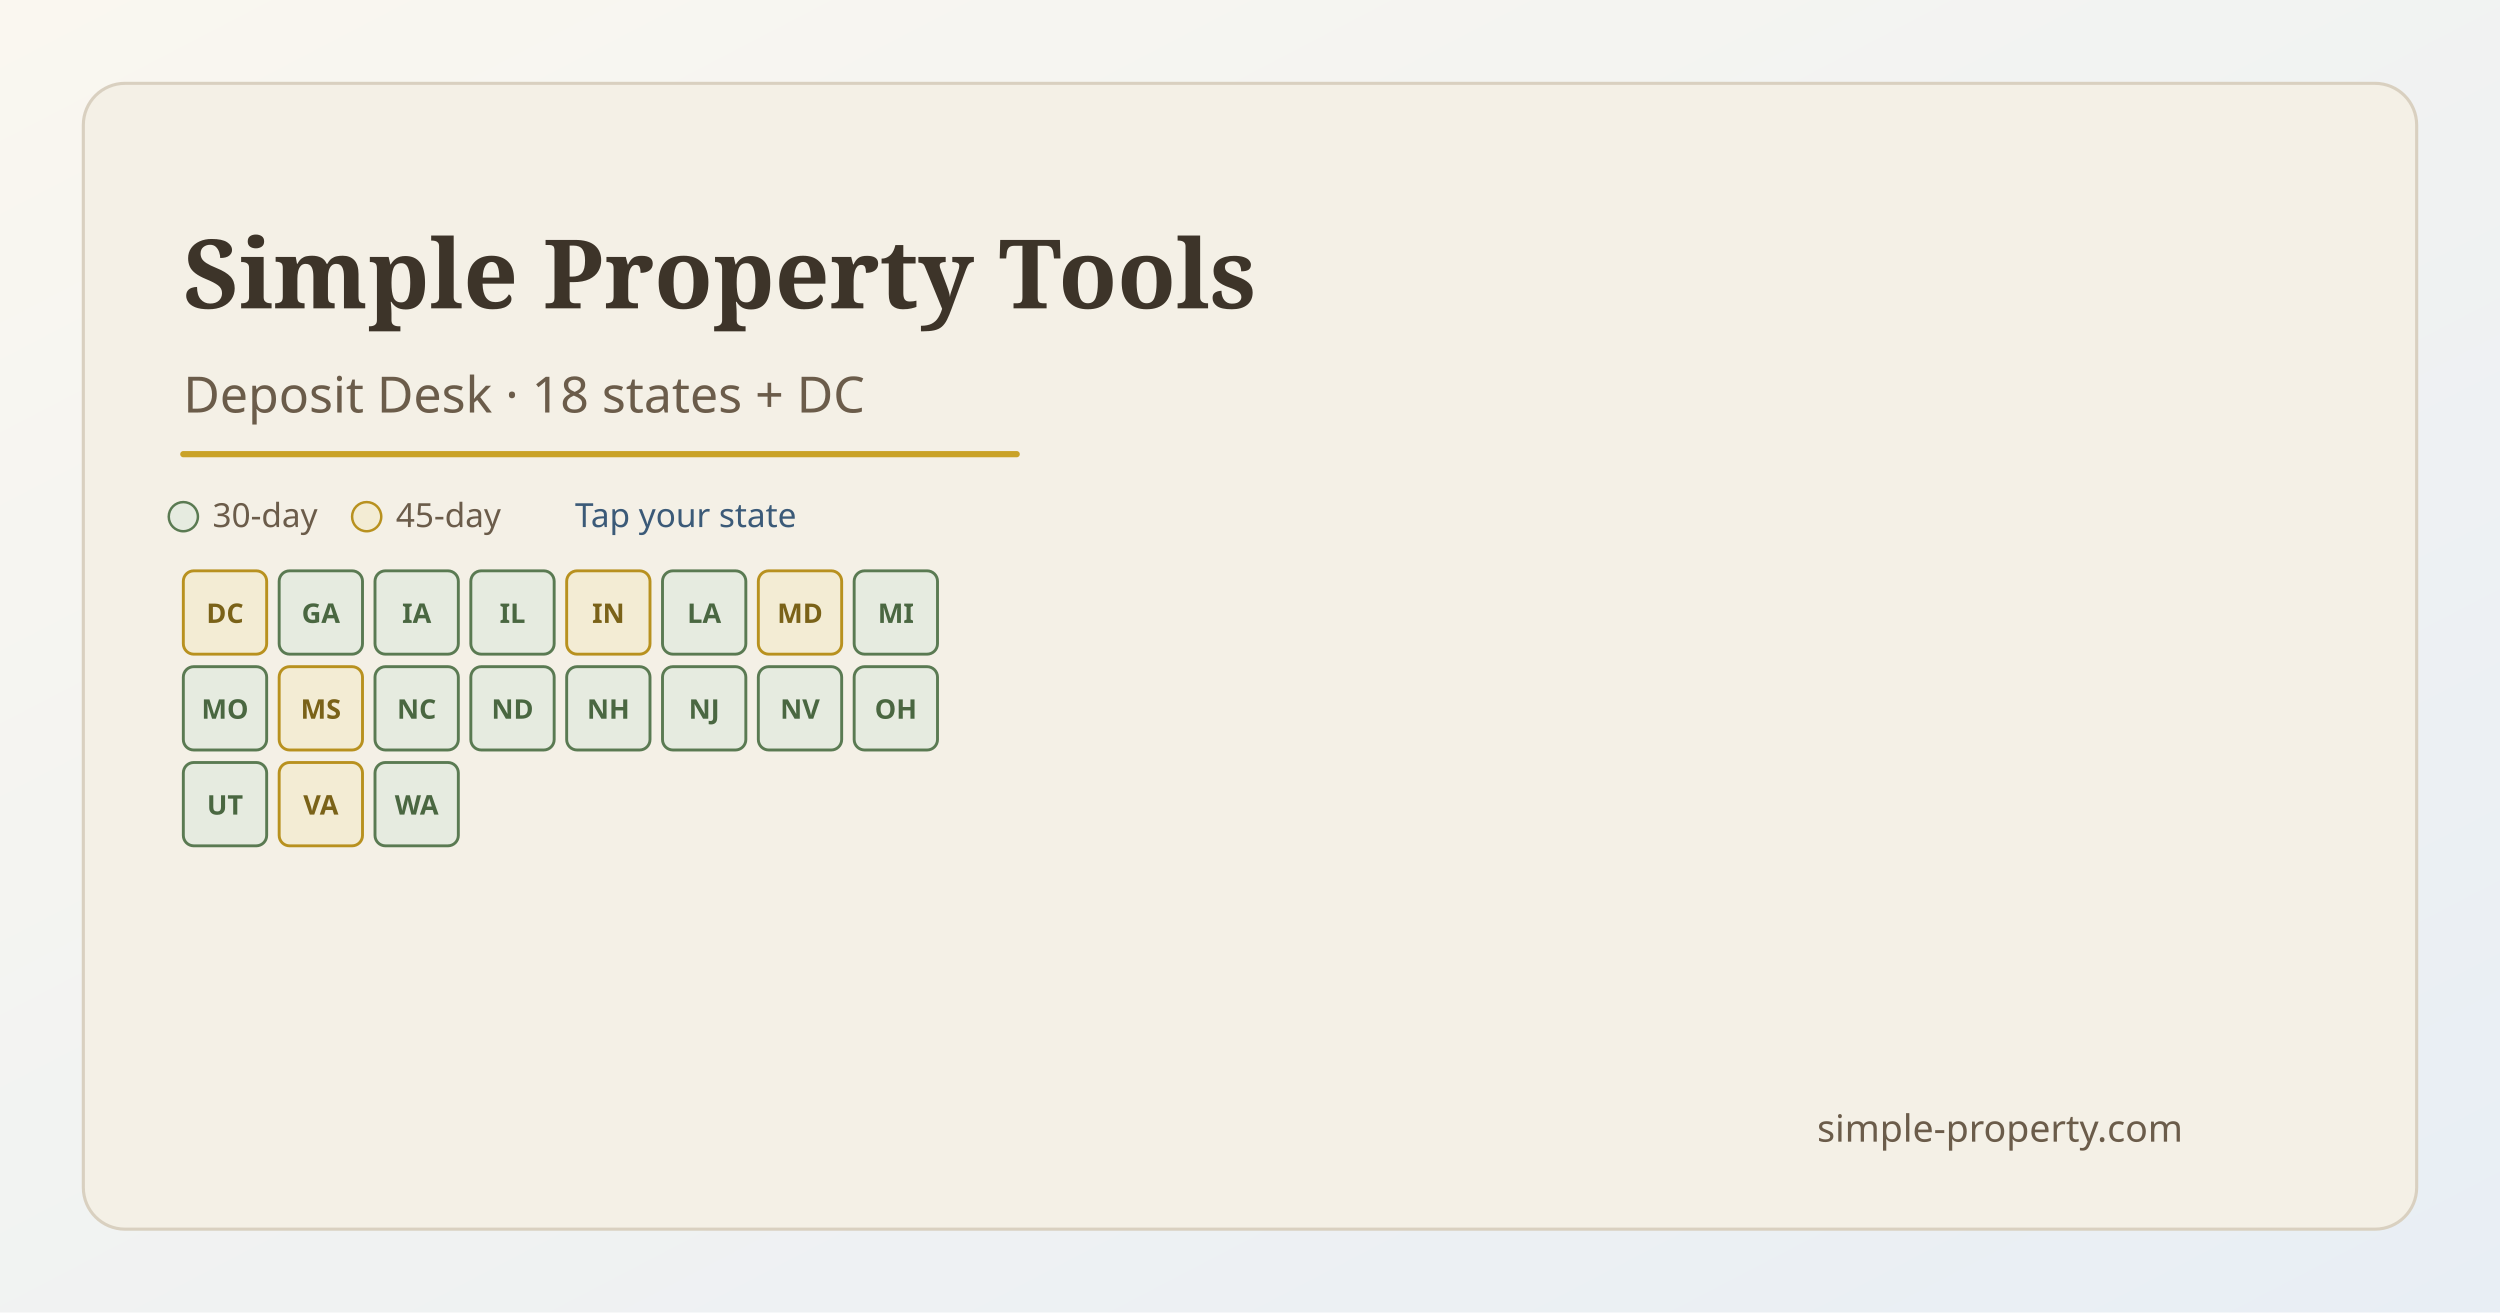
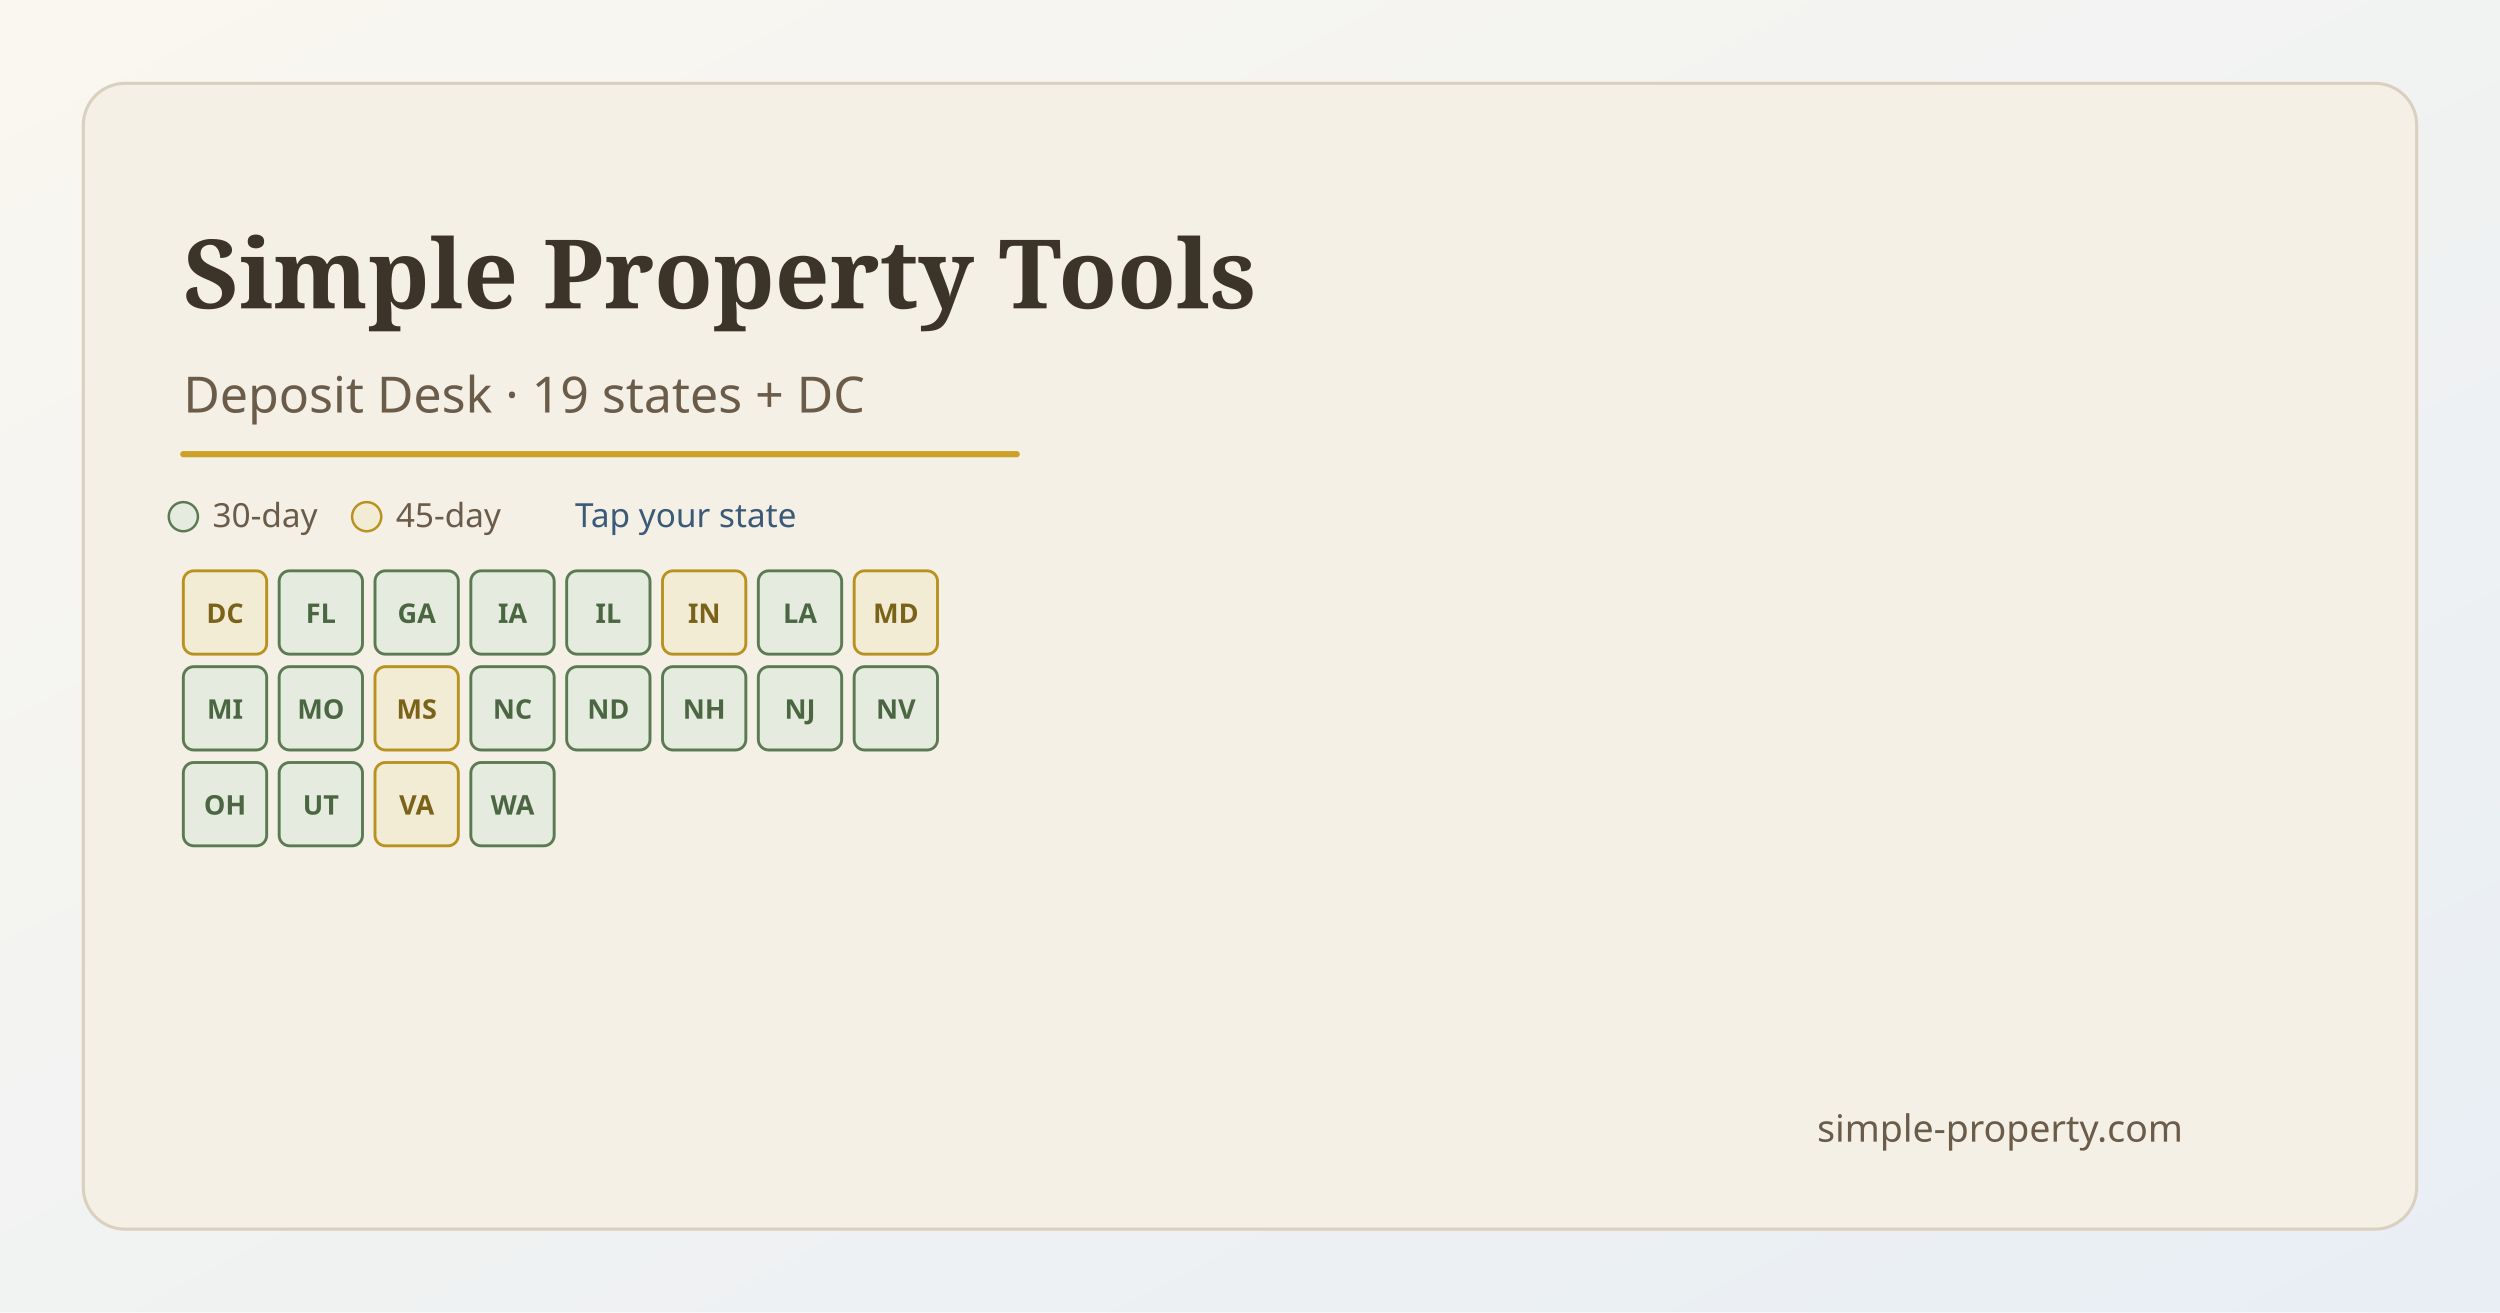
- <svg xmlns="http://www.w3.org/2000/svg" width="1200" height="630" viewBox="0 0 1200 630" role="img" aria-label="Simple Property Tools Deposit Desk · 18 states + DC">
+ <svg xmlns="http://www.w3.org/2000/svg" width="1200" height="630" viewBox="0 0 1200 630" role="img" aria-label="Simple Property Tools Deposit Desk · 19 states + DC">
  <defs>
    <linearGradient id="share-bg" x1="0" y1="0" x2="1" y2="1">
      <stop offset="0" stop-color="#faf7f0" />
      <stop offset="1" stop-color="#e8eef4" />
    </linearGradient>
    <linearGradient id="door-light" x1="0" y1="0" x2="0" y2="1">
      <stop offset="0" stop-color="#fffef8" />
      <stop offset="1" stop-color="#d4e4d0" />
    </linearGradient>
  </defs>
  <rect width="1200" height="630" fill="url(#share-bg)" />
  <rect x="40" y="40" width="1120" height="550" rx="20" fill="#f4f0e6" stroke="#d9d0c0" stroke-width="1.5" />
  <text x="88" y="148" fill="#3d3429" font-family="Georgia, serif" font-size="46" font-weight="600">Simple Property Tools</text>
-   <text x="88" y="198" fill="#6b5c4a" font-family="system-ui,sans-serif" font-size="24">Deposit Desk · 18 states + DC</text>
+   <text x="88" y="198" fill="#6b5c4a" font-family="system-ui,sans-serif" font-size="24">Deposit Desk · 19 states + DC</text>
  <path d="M88 218h400" stroke="#c9a227" stroke-width="3" stroke-linecap="round" />
  <g font-family="system-ui,sans-serif" font-size="16" fill="#6b5c4a">
    <circle cx="88" cy="248" r="7" fill="#e6ebe0" stroke="#5a7a52" stroke-width="1.2" />
    <text x="102" y="253">30-day</text>
    <circle cx="176" cy="248" r="7" fill="#f3ecd4" stroke="#b8911f" stroke-width="1.2" />
    <text x="190" y="253">45-day</text>
    <text x="276" y="253" fill="#3b5a78">Tap your state</text>
  </g>
  <g class="coverage-chip" data-code="DC">
    <rect x="88" y="274" width="40" height="40" rx="5" fill="#f3ecd4" stroke="#b8911f" stroke-width="1.4" />
    <text x="108" y="299" text-anchor="middle" font-family="system-ui,sans-serif" font-size="13" font-weight="700" fill="#7a6218">DC</text>
  </g>
+   <g class="coverage-chip" data-code="FL">
+     <rect x="134" y="274" width="40" height="40" rx="5" fill="#e6ebe0" stroke="#5a7a52" stroke-width="1.4" />
+     <text x="154" y="299" text-anchor="middle" font-family="system-ui,sans-serif" font-size="13" font-weight="700" fill="#4a6741">FL</text>
+   </g>
  <g class="coverage-chip" data-code="GA">
-     <rect x="134" y="274" width="40" height="40" rx="5" fill="#e6ebe0" stroke="#5a7a52" stroke-width="1.4" />
-     <text x="154" y="299" text-anchor="middle" font-family="system-ui,sans-serif" font-size="13" font-weight="700" fill="#4a6741">GA</text>
+     <rect x="180" y="274" width="40" height="40" rx="5" fill="#e6ebe0" stroke="#5a7a52" stroke-width="1.4" />
+     <text x="200" y="299" text-anchor="middle" font-family="system-ui,sans-serif" font-size="13" font-weight="700" fill="#4a6741">GA</text>
  </g>
  <g class="coverage-chip" data-code="IA">
-     <rect x="180" y="274" width="40" height="40" rx="5" fill="#e6ebe0" stroke="#5a7a52" stroke-width="1.4" />
-     <text x="200" y="299" text-anchor="middle" font-family="system-ui,sans-serif" font-size="13" font-weight="700" fill="#4a6741">IA</text>
+     <rect x="226" y="274" width="40" height="40" rx="5" fill="#e6ebe0" stroke="#5a7a52" stroke-width="1.4" />
+     <text x="246" y="299" text-anchor="middle" font-family="system-ui,sans-serif" font-size="13" font-weight="700" fill="#4a6741">IA</text>
  </g>
  <g class="coverage-chip" data-code="IL">
-     <rect x="226" y="274" width="40" height="40" rx="5" fill="#e6ebe0" stroke="#5a7a52" stroke-width="1.4" />
-     <text x="246" y="299" text-anchor="middle" font-family="system-ui,sans-serif" font-size="13" font-weight="700" fill="#4a6741">IL</text>
+     <rect x="272" y="274" width="40" height="40" rx="5" fill="#e6ebe0" stroke="#5a7a52" stroke-width="1.4" />
+     <text x="292" y="299" text-anchor="middle" font-family="system-ui,sans-serif" font-size="13" font-weight="700" fill="#4a6741">IL</text>
  </g>
  <g class="coverage-chip" data-code="IN">
-     <rect x="272" y="274" width="40" height="40" rx="5" fill="#f3ecd4" stroke="#b8911f" stroke-width="1.4" />
-     <text x="292" y="299" text-anchor="middle" font-family="system-ui,sans-serif" font-size="13" font-weight="700" fill="#7a6218">IN</text>
+     <rect x="318" y="274" width="40" height="40" rx="5" fill="#f3ecd4" stroke="#b8911f" stroke-width="1.4" />
+     <text x="338" y="299" text-anchor="middle" font-family="system-ui,sans-serif" font-size="13" font-weight="700" fill="#7a6218">IN</text>
  </g>
  <g class="coverage-chip" data-code="LA">
-     <rect x="318" y="274" width="40" height="40" rx="5" fill="#e6ebe0" stroke="#5a7a52" stroke-width="1.4" />
-     <text x="338" y="299" text-anchor="middle" font-family="system-ui,sans-serif" font-size="13" font-weight="700" fill="#4a6741">LA</text>
+     <rect x="364" y="274" width="40" height="40" rx="5" fill="#e6ebe0" stroke="#5a7a52" stroke-width="1.4" />
+     <text x="384" y="299" text-anchor="middle" font-family="system-ui,sans-serif" font-size="13" font-weight="700" fill="#4a6741">LA</text>
  </g>
  <g class="coverage-chip" data-code="MD">
-     <rect x="364" y="274" width="40" height="40" rx="5" fill="#f3ecd4" stroke="#b8911f" stroke-width="1.4" />
-     <text x="384" y="299" text-anchor="middle" font-family="system-ui,sans-serif" font-size="13" font-weight="700" fill="#7a6218">MD</text>
+     <rect x="410" y="274" width="40" height="40" rx="5" fill="#f3ecd4" stroke="#b8911f" stroke-width="1.4" />
+     <text x="430" y="299" text-anchor="middle" font-family="system-ui,sans-serif" font-size="13" font-weight="700" fill="#7a6218">MD</text>
  </g>
  <g class="coverage-chip" data-code="MI">
-     <rect x="410" y="274" width="40" height="40" rx="5" fill="#e6ebe0" stroke="#5a7a52" stroke-width="1.4" />
-     <text x="430" y="299" text-anchor="middle" font-family="system-ui,sans-serif" font-size="13" font-weight="700" fill="#4a6741">MI</text>
+     <rect x="88" y="320" width="40" height="40" rx="5" fill="#e6ebe0" stroke="#5a7a52" stroke-width="1.4" />
+     <text x="108" y="345" text-anchor="middle" font-family="system-ui,sans-serif" font-size="13" font-weight="700" fill="#4a6741">MI</text>
  </g>
  <g class="coverage-chip" data-code="MO">
-     <rect x="88" y="320" width="40" height="40" rx="5" fill="#e6ebe0" stroke="#5a7a52" stroke-width="1.4" />
-     <text x="108" y="345" text-anchor="middle" font-family="system-ui,sans-serif" font-size="13" font-weight="700" fill="#4a6741">MO</text>
+     <rect x="134" y="320" width="40" height="40" rx="5" fill="#e6ebe0" stroke="#5a7a52" stroke-width="1.4" />
+     <text x="154" y="345" text-anchor="middle" font-family="system-ui,sans-serif" font-size="13" font-weight="700" fill="#4a6741">MO</text>
  </g>
  <g class="coverage-chip" data-code="MS">
-     <rect x="134" y="320" width="40" height="40" rx="5" fill="#f3ecd4" stroke="#b8911f" stroke-width="1.4" />
-     <text x="154" y="345" text-anchor="middle" font-family="system-ui,sans-serif" font-size="13" font-weight="700" fill="#7a6218">MS</text>
+     <rect x="180" y="320" width="40" height="40" rx="5" fill="#f3ecd4" stroke="#b8911f" stroke-width="1.4" />
+     <text x="200" y="345" text-anchor="middle" font-family="system-ui,sans-serif" font-size="13" font-weight="700" fill="#7a6218">MS</text>
  </g>
  <g class="coverage-chip" data-code="NC">
-     <rect x="180" y="320" width="40" height="40" rx="5" fill="#e6ebe0" stroke="#5a7a52" stroke-width="1.4" />
-     <text x="200" y="345" text-anchor="middle" font-family="system-ui,sans-serif" font-size="13" font-weight="700" fill="#4a6741">NC</text>
+     <rect x="226" y="320" width="40" height="40" rx="5" fill="#e6ebe0" stroke="#5a7a52" stroke-width="1.4" />
+     <text x="246" y="345" text-anchor="middle" font-family="system-ui,sans-serif" font-size="13" font-weight="700" fill="#4a6741">NC</text>
  </g>
  <g class="coverage-chip" data-code="ND">
-     <rect x="226" y="320" width="40" height="40" rx="5" fill="#e6ebe0" stroke="#5a7a52" stroke-width="1.4" />
-     <text x="246" y="345" text-anchor="middle" font-family="system-ui,sans-serif" font-size="13" font-weight="700" fill="#4a6741">ND</text>
+     <rect x="272" y="320" width="40" height="40" rx="5" fill="#e6ebe0" stroke="#5a7a52" stroke-width="1.4" />
+     <text x="292" y="345" text-anchor="middle" font-family="system-ui,sans-serif" font-size="13" font-weight="700" fill="#4a6741">ND</text>
  </g>
  <g class="coverage-chip" data-code="NH">
-     <rect x="272" y="320" width="40" height="40" rx="5" fill="#e6ebe0" stroke="#5a7a52" stroke-width="1.4" />
-     <text x="292" y="345" text-anchor="middle" font-family="system-ui,sans-serif" font-size="13" font-weight="700" fill="#4a6741">NH</text>
+     <rect x="318" y="320" width="40" height="40" rx="5" fill="#e6ebe0" stroke="#5a7a52" stroke-width="1.4" />
+     <text x="338" y="345" text-anchor="middle" font-family="system-ui,sans-serif" font-size="13" font-weight="700" fill="#4a6741">NH</text>
  </g>
  <g class="coverage-chip" data-code="NJ">
-     <rect x="318" y="320" width="40" height="40" rx="5" fill="#e6ebe0" stroke="#5a7a52" stroke-width="1.4" />
-     <text x="338" y="345" text-anchor="middle" font-family="system-ui,sans-serif" font-size="13" font-weight="700" fill="#4a6741">NJ</text>
+     <rect x="364" y="320" width="40" height="40" rx="5" fill="#e6ebe0" stroke="#5a7a52" stroke-width="1.4" />
+     <text x="384" y="345" text-anchor="middle" font-family="system-ui,sans-serif" font-size="13" font-weight="700" fill="#4a6741">NJ</text>
  </g>
  <g class="coverage-chip" data-code="NV">
-     <rect x="364" y="320" width="40" height="40" rx="5" fill="#e6ebe0" stroke="#5a7a52" stroke-width="1.4" />
-     <text x="384" y="345" text-anchor="middle" font-family="system-ui,sans-serif" font-size="13" font-weight="700" fill="#4a6741">NV</text>
+     <rect x="410" y="320" width="40" height="40" rx="5" fill="#e6ebe0" stroke="#5a7a52" stroke-width="1.4" />
+     <text x="430" y="345" text-anchor="middle" font-family="system-ui,sans-serif" font-size="13" font-weight="700" fill="#4a6741">NV</text>
  </g>
  <g class="coverage-chip" data-code="OH">
-     <rect x="410" y="320" width="40" height="40" rx="5" fill="#e6ebe0" stroke="#5a7a52" stroke-width="1.4" />
-     <text x="430" y="345" text-anchor="middle" font-family="system-ui,sans-serif" font-size="13" font-weight="700" fill="#4a6741">OH</text>
+     <rect x="88" y="366" width="40" height="40" rx="5" fill="#e6ebe0" stroke="#5a7a52" stroke-width="1.4" />
+     <text x="108" y="391" text-anchor="middle" font-family="system-ui,sans-serif" font-size="13" font-weight="700" fill="#4a6741">OH</text>
  </g>
  <g class="coverage-chip" data-code="UT">
-     <rect x="88" y="366" width="40" height="40" rx="5" fill="#e6ebe0" stroke="#5a7a52" stroke-width="1.4" />
-     <text x="108" y="391" text-anchor="middle" font-family="system-ui,sans-serif" font-size="13" font-weight="700" fill="#4a6741">UT</text>
+     <rect x="134" y="366" width="40" height="40" rx="5" fill="#e6ebe0" stroke="#5a7a52" stroke-width="1.4" />
+     <text x="154" y="391" text-anchor="middle" font-family="system-ui,sans-serif" font-size="13" font-weight="700" fill="#4a6741">UT</text>
  </g>
  <g class="coverage-chip" data-code="VA">
-     <rect x="134" y="366" width="40" height="40" rx="5" fill="#f3ecd4" stroke="#b8911f" stroke-width="1.4" />
-     <text x="154" y="391" text-anchor="middle" font-family="system-ui,sans-serif" font-size="13" font-weight="700" fill="#7a6218">VA</text>
+     <rect x="180" y="366" width="40" height="40" rx="5" fill="#f3ecd4" stroke="#b8911f" stroke-width="1.4" />
+     <text x="200" y="391" text-anchor="middle" font-family="system-ui,sans-serif" font-size="13" font-weight="700" fill="#7a6218">VA</text>
  </g>
  <g class="coverage-chip" data-code="WA">
-     <rect x="180" y="366" width="40" height="40" rx="5" fill="#e6ebe0" stroke="#5a7a52" stroke-width="1.4" />
-     <text x="200" y="391" text-anchor="middle" font-family="system-ui,sans-serif" font-size="13" font-weight="700" fill="#4a6741">WA</text>
+     <rect x="226" y="366" width="40" height="40" rx="5" fill="#e6ebe0" stroke="#5a7a52" stroke-width="1.4" />
+     <text x="246" y="391" text-anchor="middle" font-family="system-ui,sans-serif" font-size="13" font-weight="700" fill="#4a6741">WA</text>
  </g>
  <text x="960" y="548" text-anchor="middle" fill="#6b5c4a" font-family="system-ui,sans-serif" font-size="18">simple-property.com</text>
</svg>
